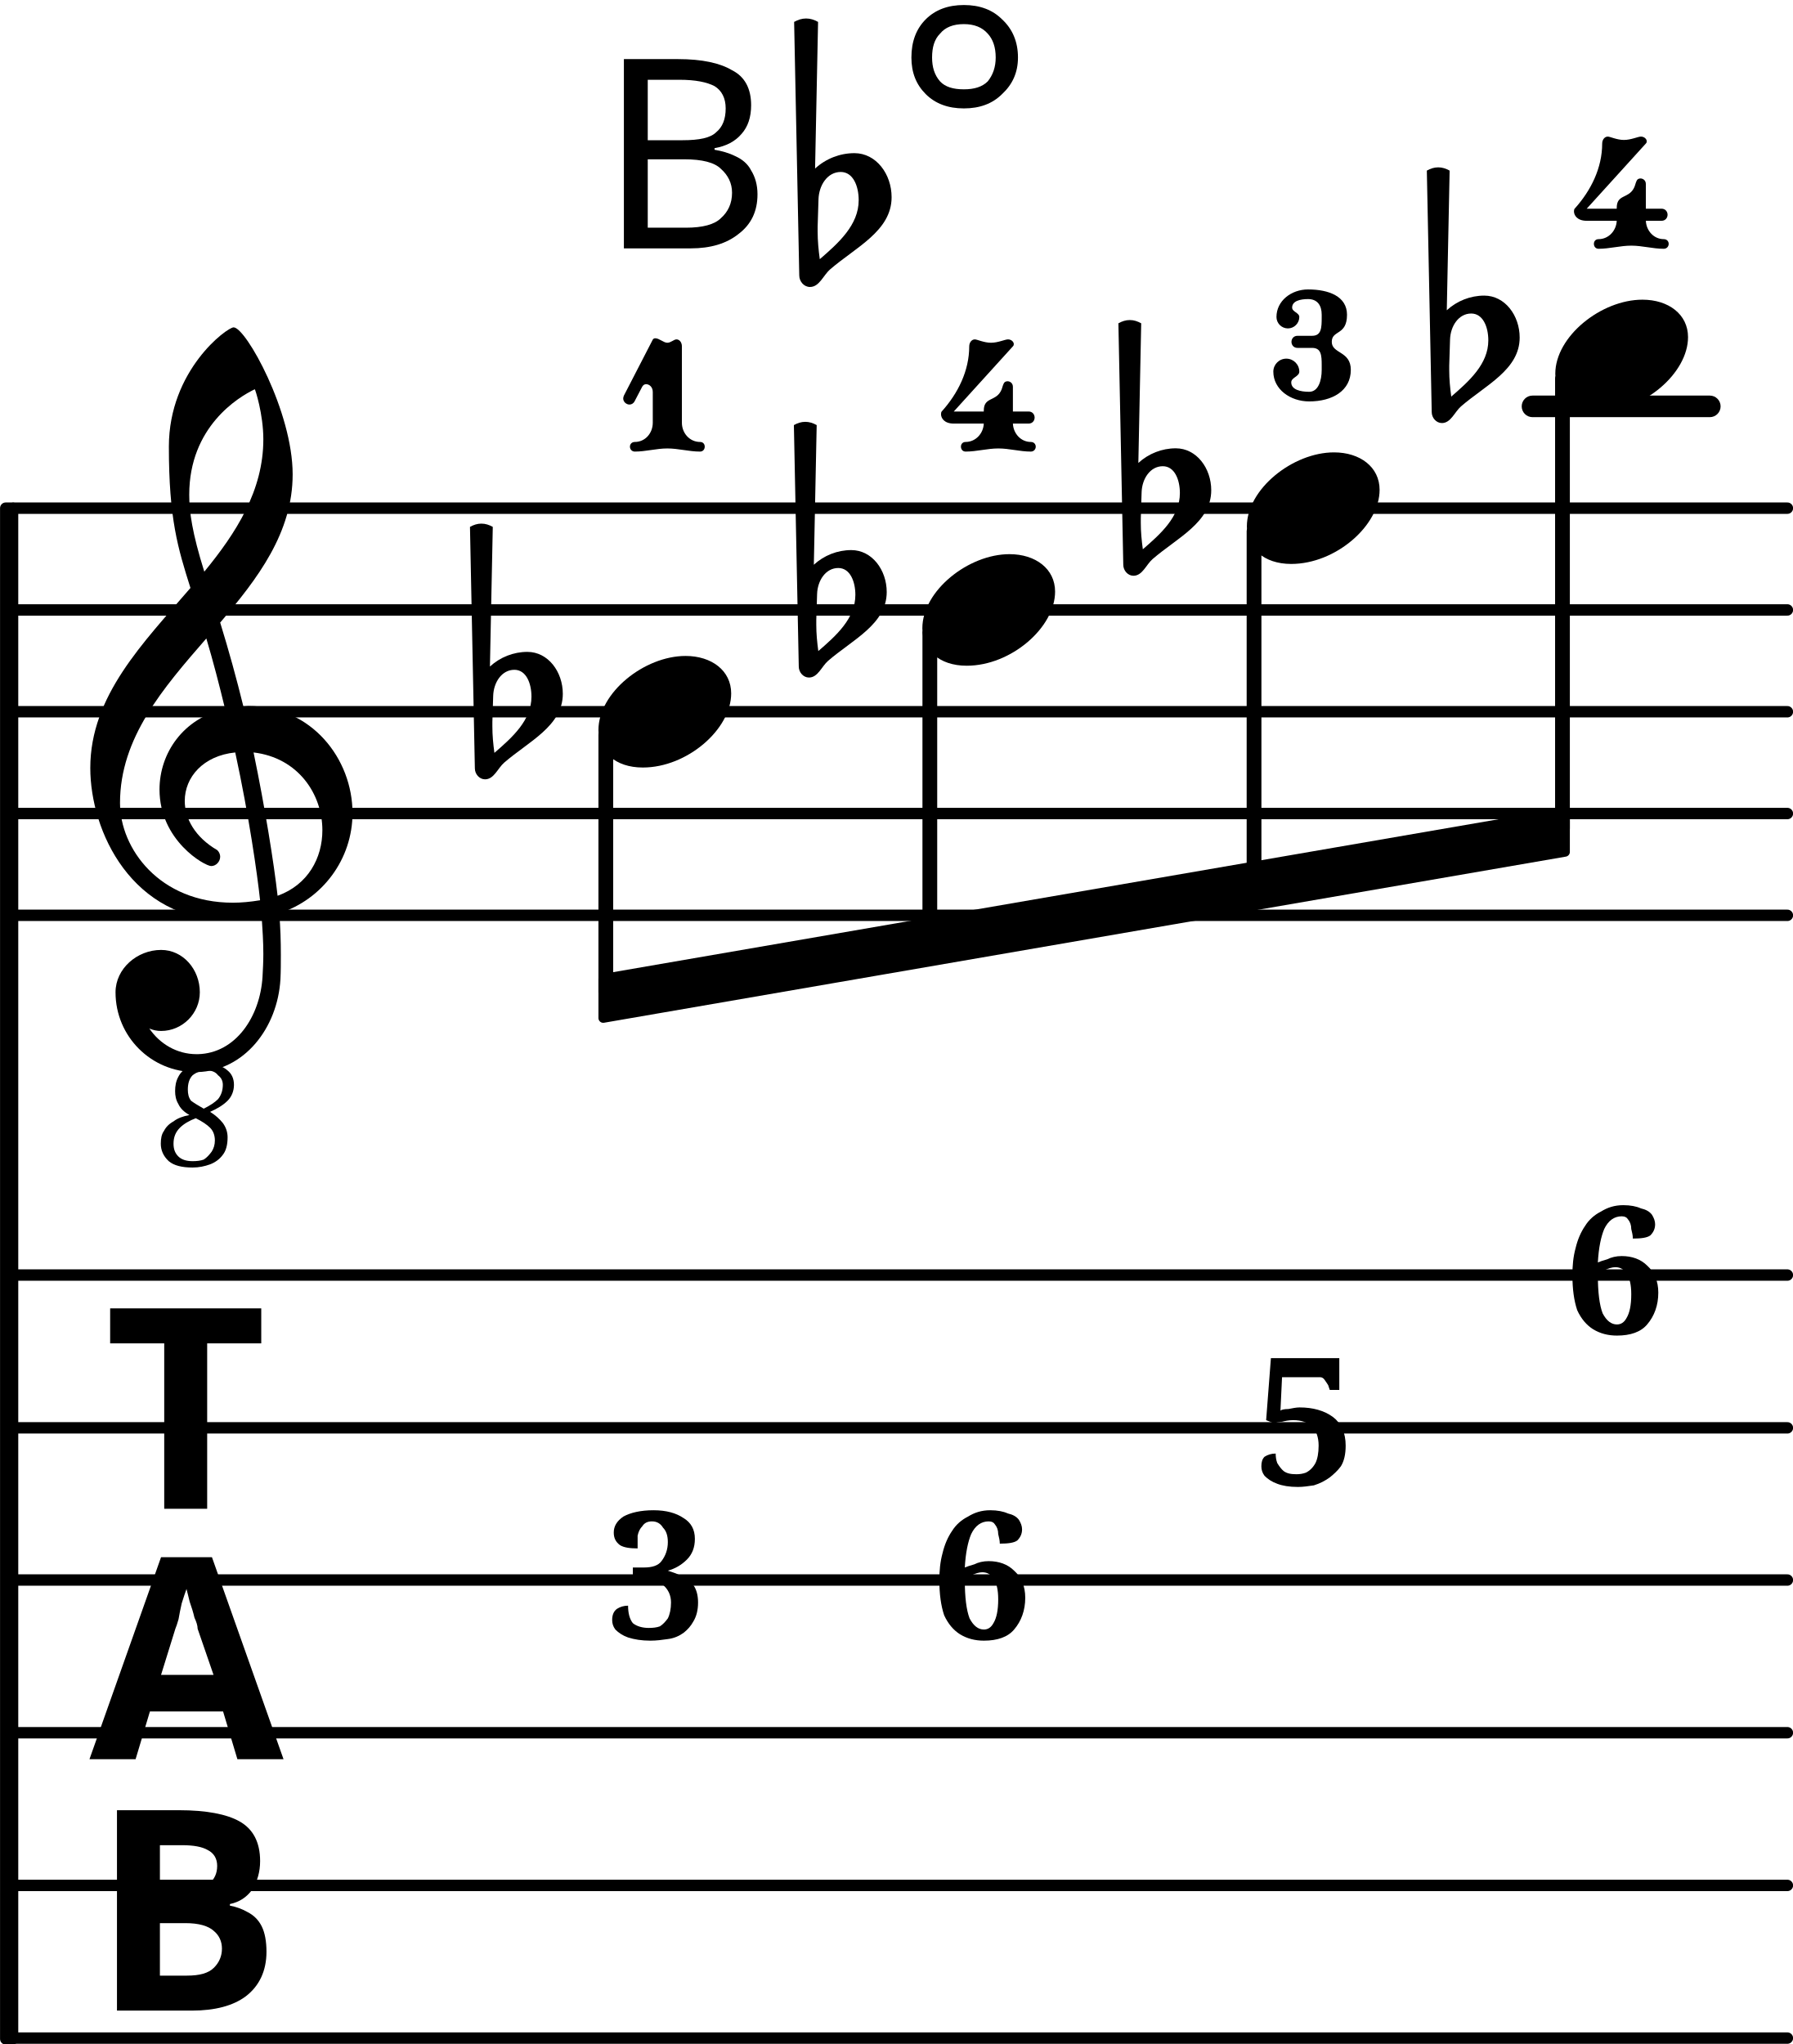
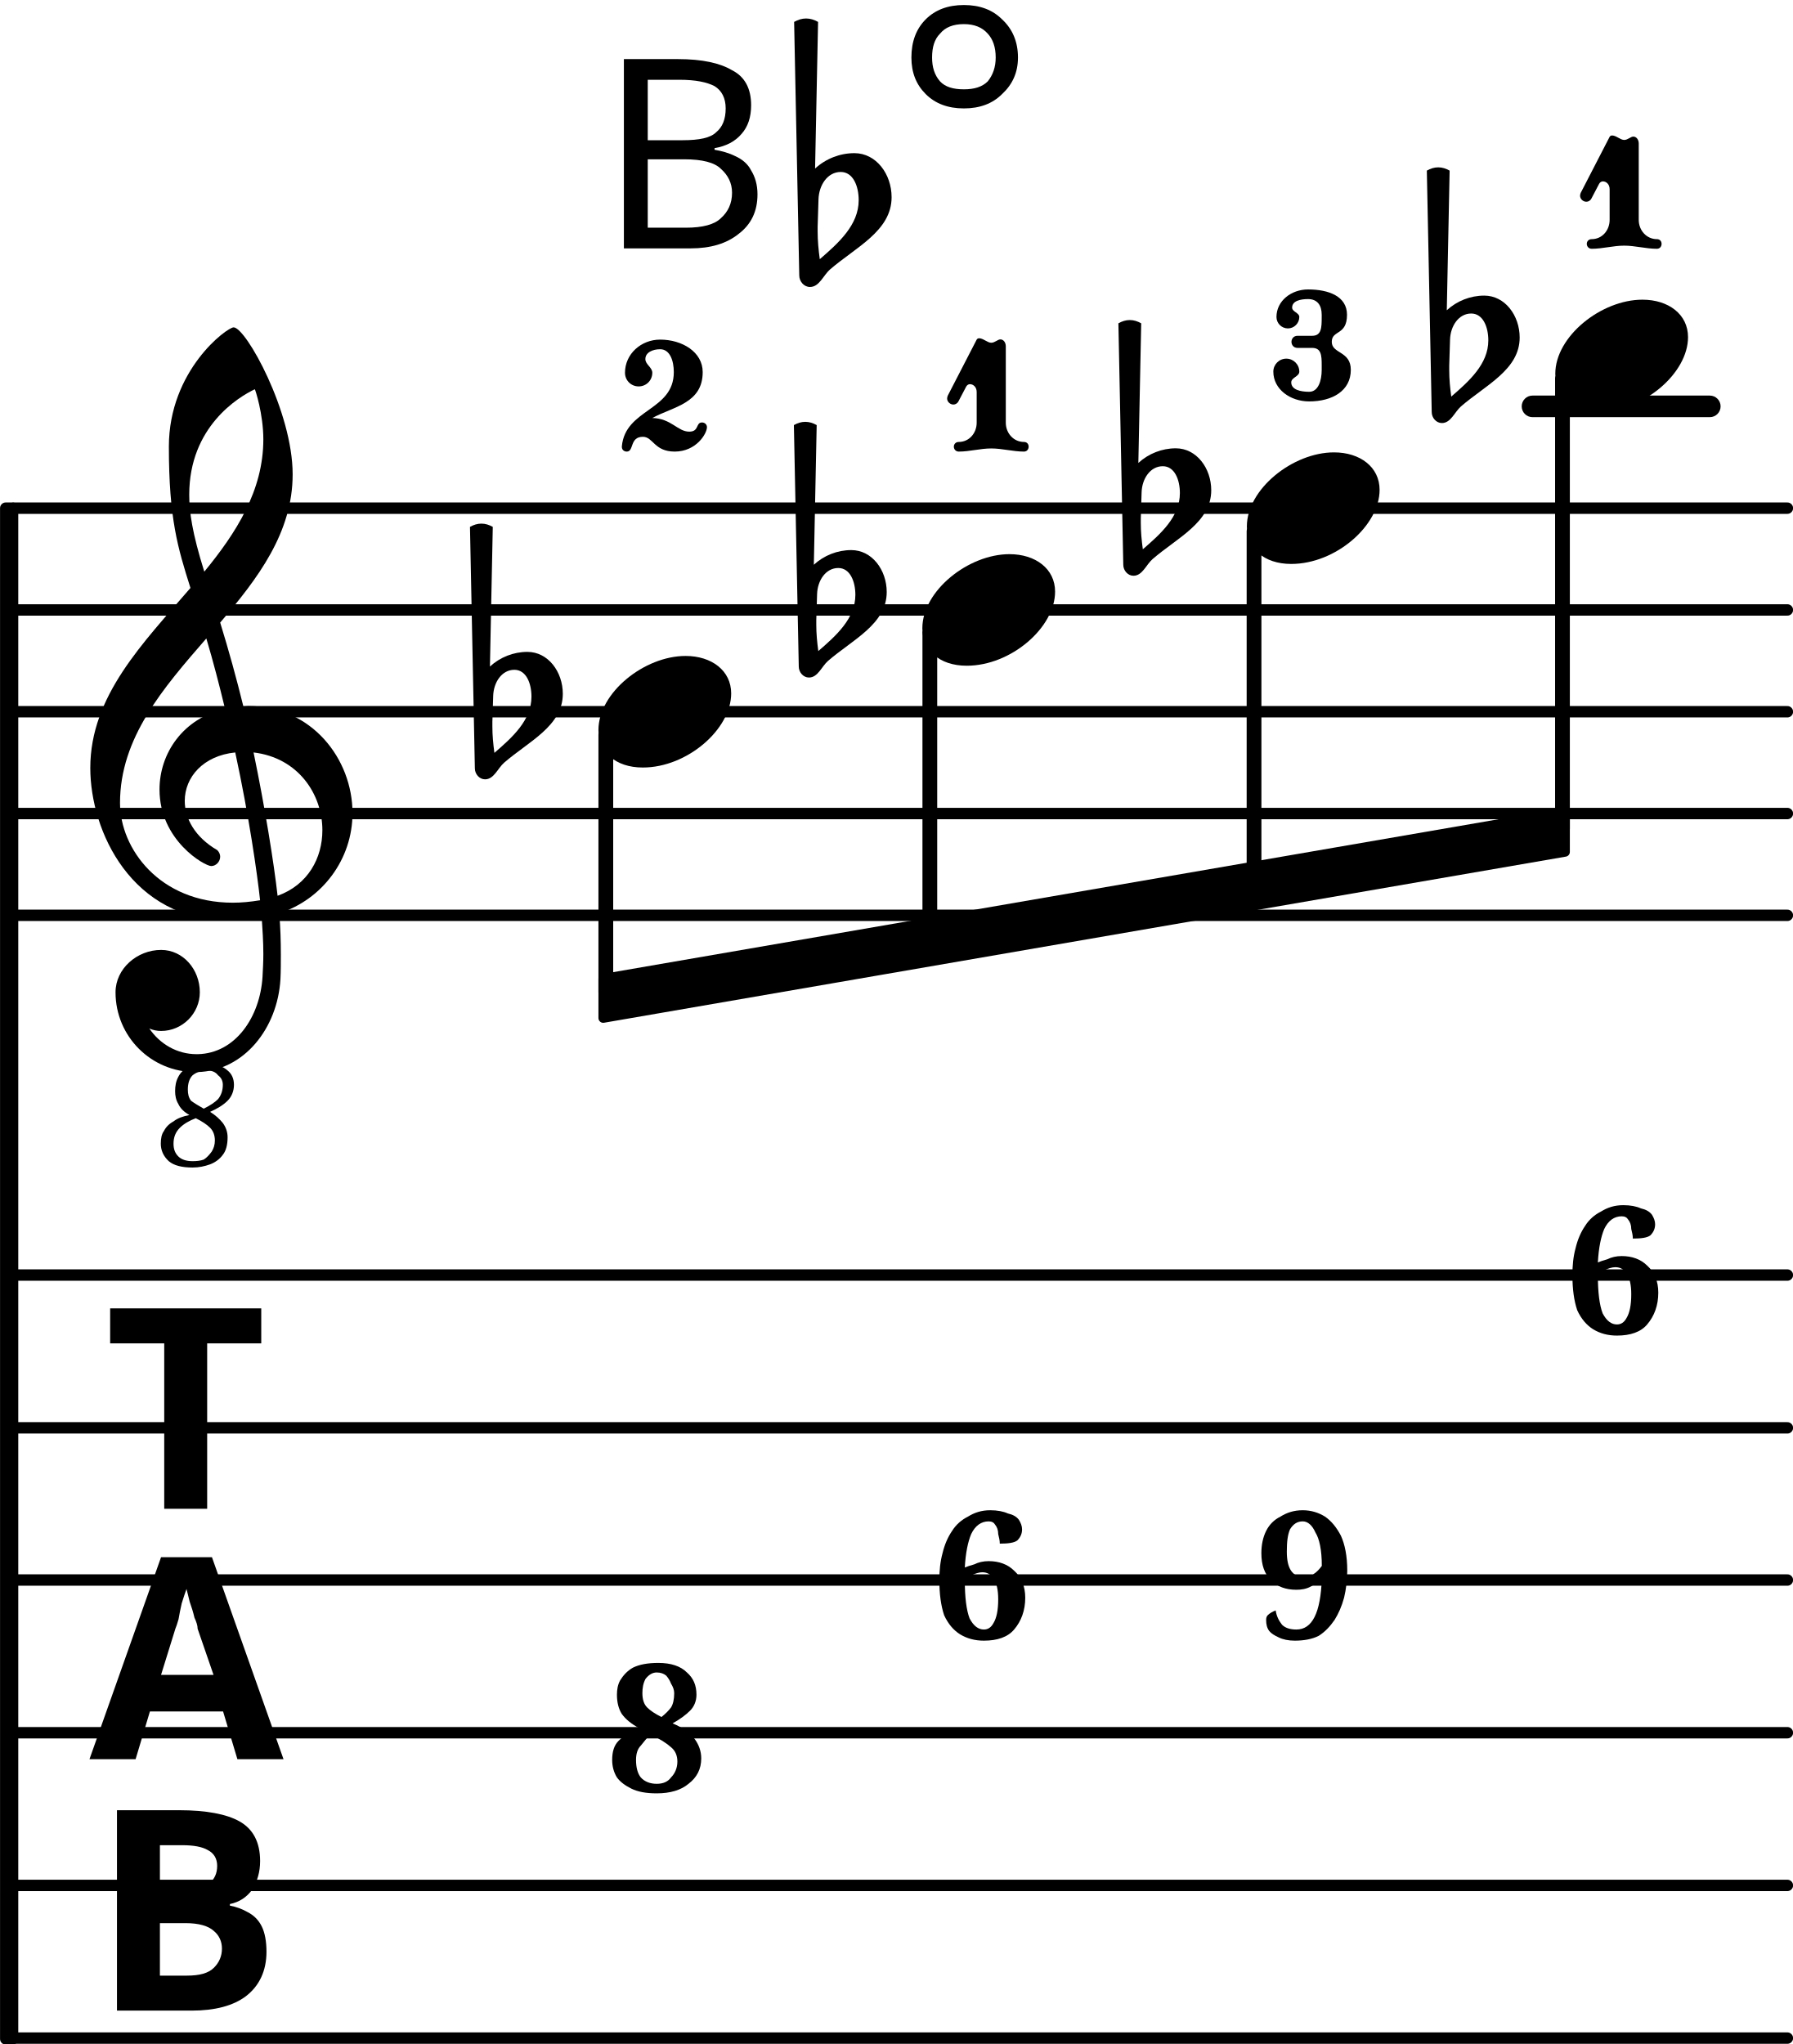
<svg xmlns="http://www.w3.org/2000/svg" preserveAspectRatio="xMidYMid meet" viewBox="-0.079 -4.552 17.61 20.08">
  <g transform="translate(0, -0.5599)">
    <rect x="14.87" y="-0.106" width="1.954" height="0.212" ry="0.106" fill="currentColor" />
  </g>
  <g transform="translate(0, 4.44)">
    <line stroke-linejoin="round" stroke-linecap="round" stroke-width="0.112" stroke="currentColor" x1="0.056" y1="0" x2="17.48" y2="0" />
  </g>
  <g transform="translate(0, 3.44)">
    <line stroke-linejoin="round" stroke-linecap="round" stroke-width="0.112" stroke="currentColor" x1="0.056" y1="0" x2="17.48" y2="0" />
  </g>
  <g transform="translate(0, 2.44)">
    <line stroke-linejoin="round" stroke-linecap="round" stroke-width="0.112" stroke="currentColor" x1="0.056" y1="0" x2="17.48" y2="0" />
  </g>
  <g transform="translate(0, 1.44)">
    <line stroke-linejoin="round" stroke-linecap="round" stroke-width="0.112" stroke="currentColor" x1="0.056" y1="0" x2="17.48" y2="0" />
  </g>
  <g transform="translate(0, 0.4401)">
    <line stroke-linejoin="round" stroke-linecap="round" stroke-width="0.112" stroke="currentColor" x1="0.056" y1="0" x2="17.48" y2="0" />
  </g>
  <g transform="translate(0, 15.47)">
    <line stroke-linejoin="round" stroke-linecap="round" stroke-width="0.112" stroke="currentColor" x1="0.056" y1="0" x2="17.48" y2="0" />
  </g>
  <g transform="translate(0, 13.97)">
    <line stroke-linejoin="round" stroke-linecap="round" stroke-width="0.112" stroke="currentColor" x1="0.056" y1="0" x2="17.48" y2="0" />
  </g>
  <g transform="translate(0, 12.47)">
    <line stroke-linejoin="round" stroke-linecap="round" stroke-width="0.112" stroke="currentColor" x1="0.056" y1="0" x2="17.48" y2="0" />
  </g>
  <g transform="translate(0, 10.97)">
    <line stroke-linejoin="round" stroke-linecap="round" stroke-width="0.112" stroke="currentColor" x1="0.056" y1="0" x2="17.48" y2="0" />
  </g>
  <g transform="translate(0, 9.475)">
    <line stroke-linejoin="round" stroke-linecap="round" stroke-width="0.112" stroke="currentColor" x1="0.056" y1="0" x2="17.48" y2="0" />
  </g>
  <g transform="translate(0, 7.974)">
    <line stroke-linejoin="round" stroke-linecap="round" stroke-width="0.112" stroke="currentColor" x1="0.056" y1="0" x2="17.48" y2="0" />
  </g>
  <g transform="translate(5.8, 5.256)">
    <polygon stroke-linejoin="round" stroke-linecap="round" stroke-width="0.094" fill="currentColor" stroke="currentColor" points="9.496 -1.825 9.496 -1.439 0.047 0.193 0.047 -0.193" />
  </g>
  <g transform="translate(5.8, -2.112)">
    <text font-family="sans" font-size="2.616" text-anchor="start" fill="currentColor">
      <tspan>B</tspan>
    </text>
  </g>
  <g transform="translate(7.84, -2.43)">
    <path transform="scale(0.0042, -0.0042)" d="M29 39l-2 -64v-11c0 -22 2 -43 5 -65c44 38 91 80 91 138c0 33 -13 66 -42 66c-31 0 -51 -31 -52 -64zM-28 454c9 5 18 8 28 8s19 -3 28 -8l-7 -343c25 23 58 36 92 36c51 0 87 -49 87 -103c0 -79 -84 -117 -144 -169c-16 -14 -25 -41 -47 -41c-14 0 -25 13 -25 27z" fill="currentColor" />
  </g>
  <g transform="translate(8.687, -2.112)">
    <text font-family="sans" font-size="3.296" text-anchor="start" fill="currentColor">
      <tspan>°</tspan>
    </text>
  </g>
  <g transform="translate(5.8, 2.44)">
    <path transform="scale(0.004, -0.004)" d="M0 -45c0 92 113 182 214 182c64 0 112 -36 112 -92c0 -88 -108 -182 -217 -182c-68 0 -109 39 -109 92z" fill="currentColor" />
  </g>
-   <g transform="translate(6.05, -0.1157)">
-     <path transform="scale(0.0022, -0.0022)" d="M194 486c16 0 29 15 41 15c13 0 24 -13 24 -31v-341c0 -47 35 -86 81 -86c14 0 21 -10 21 -21s-7 -22 -21 -22c-49 0 -97 14 -146 14s-96 -14 -145 -14c-14 0 -22 11 -22 22s8 21 22 21c46 0 80 39 80 86v137c0 23 -16 35 -30 35c-7 0 -13 -4 -17 -11l-34 -65 c-5 -10 -14 -15 -23 -15c-14 0 -28 12 -28 27c0 4 1 8 3 13l129 250c2 4 7 6 11 6c18 0 37 -20 54 -20z" fill="currentColor" />
+   <g transform="translate(6.03, -0.1157)">
+     <path transform="scale(0.0022, -0.0022)" d="M94 66c-60 0 -39 -66 -72 -66c-11 0 -22 7 -22 21v2c15 169 232 158 232 332c0 50 -17 102 -61 102c-33 0 -66 -14 -66 -44c0 -24 31 -37 31 -61c0 -34 -27 -61 -61 -61s-61 27 -61 61c0 84 72 148 157 148c98 0 190 -55 190 -145c0 -140 -131 -154 -225 -205 c85 -2 113 -61 165 -61c45 0 28 41 57 41c11 0 22 -8 22 -21c0 -29 -48 -109 -144 -109c-92 0 -96 66 -142 66z" fill="currentColor" />
  </g>
  <g transform="translate(0.8, 3.44)">
    <path transform="scale(0.004, -0.004)" d="M265 -635h-5c-108 0 -196 87 -196 196c0 58 53 104 112 104c54 0 95 -48 95 -104c0 -52 -43 -95 -95 -95c-10 0 -20 2 -29 6c26 -38 68 -63 116 -63h3zM403 150c28 -135 50 -272 59 -352c75 27 110 93 110 161c0 88 -59 178 -169 191zM75 26c0 -112 97 -245 277 -245 c21 0 43 2 67 6c-7 65 -27 206 -61 363c-79 -8 -124 -61 -124 -119c0 -43 25 -89 80 -121c5 -5 7 -11 7 -16c0 -12 -10 -23 -22 -23c-16 0 -127 63 -127 188c0 89 58 175 161 198c-14 58 -29 116 -46 173c-106 -122 -212 -244 -212 -404zM354 1194c30 0 145 -207 145 -361 c0 -143 -85 -255 -178 -364c21 -68 40 -137 57 -206c4 0 8 1 12 1c156 0 256 -130 256 -263c0 -113 -74 -212 -180 -246c3 -34 4 -68 4 -102c0 -20 0 -40 -1 -60c-7 -120 -89 -225 -204 -228l1 44c93 2 153 92 159 190c1 19 2 37 2 56c0 30 -2 60 -4 90 c-28 -5 -54 -8 -79 -8c-240 0 -342 219 -342 375c0 177 130 307 246 442c-31 98 -53 170 -53 347c0 188 143 293 159 293zM427 919c0 62 -20 123 -21 123c-40 -19 -161 -92 -161 -259c0 -42 7 -93 37 -189c78 95 145 199 145 325z" fill="currentColor" />
  </g>
  <g transform="translate(1.485, 6.902)">
    <text font-family="serif" font-style="italic" font-size="1.386" text-anchor="start" fill="currentColor">
      <tspan>8</tspan>
    </text>
  </g>
-   <g transform="translate(5.888, 11.55)">
+   <g transform="translate(5.888, 13.05)">
    <text font-family="serif" font-weight="bold" font-size="1.746" text-anchor="start" fill="currentColor">
-       <tspan>3</tspan>
+       <tspan>8</tspan>
    </text>
  </g>
  <g transform="translate(0.9406, 10.27)">
    <text font-family="sans" font-weight="bold" font-size="2.772" text-anchor="start" fill="currentColor">
      <tspan>T</tspan>
    </text>
  </g>
  <g transform="translate(0.8, 12.73)">
    <text font-family="sans" font-weight="bold" font-size="2.772" text-anchor="start" fill="currentColor">
      <tspan>A</tspan>
    </text>
  </g>
  <g transform="translate(0.8201, 15.2)">
    <text font-family="sans" font-weight="bold" font-size="2.772" text-anchor="start" fill="currentColor">
      <tspan>B</tspan>
    </text>
  </g>
  <g transform="translate(5.872, 2.44)">
    <rect x="-0.072" y="0.179" width="0.145" height="2.624" ry="0.047" fill="currentColor" />
  </g>
  <g transform="translate(4.65, 2.44)">
    <path transform="scale(0.004, -0.004)" d="M29 39l-2 -64v-11c0 -22 2 -43 5 -65c44 38 91 80 91 138c0 33 -13 66 -42 66c-31 0 -51 -31 -52 -64zM-28 454c9 5 18 8 28 8s19 -3 28 -8l-7 -343c25 23 58 36 92 36c51 0 87 -49 87 -103c0 -79 -84 -117 -144 -169c-16 -14 -25 -41 -47 -41c-14 0 -25 13 -25 27z" fill="currentColor" />
  </g>
  <g transform="translate(8.982, 1.44)">
    <path transform="scale(0.004, -0.004)" d="M0 -45c0 92 113 182 214 182c64 0 112 -36 112 -92c0 -88 -108 -182 -217 -182c-68 0 -109 39 -109 92z" fill="currentColor" />
  </g>
-   <g transform="translate(9.172, -0.1157)">
-     <path transform="scale(0.0022, -0.0022)" d="M148 501c10 0 41 -15 72 -15c32 0 63 15 76 15c15 0 26 -11 26 -21c0 -4 -1 -7 -4 -10l-264 -291h134v4c0 60 50 41 75 85c7 11 8 24 14 36c3 7 10 10 17 10c11 0 24 -8 24 -25v-110h70c18 0 27 -14 27 -27s-9 -27 -27 -27h-70c2 -45 36 -82 80 -82c14 0 22 -10 22 -21 s-8 -22 -22 -22c-49 0 -96 14 -145 14s-97 -14 -146 -14c-14 0 -21 11 -21 22s7 21 21 21c44 0 79 37 81 82h-134c-43 0 -57 25 -57 42c0 5 1 10 3 12c73 81 123 182 123 291c0 17 11 31 25 31z" fill="currentColor" />
+   <g transform="translate(9.232, -0.1157)">
+     <path transform="scale(0.0022, -0.0022)" d="M194 486c16 0 29 15 41 15c13 0 24 -13 24 -31v-341c0 -47 35 -86 81 -86c14 0 21 -10 21 -21s-7 -22 -21 -22c-49 0 -97 14 -146 14s-96 -14 -145 -14c-14 0 -22 11 -22 22s8 21 22 21c46 0 80 39 80 86v137c0 23 -16 35 -30 35c-7 0 -13 -4 -17 -11l-34 -65 c-5 -10 -14 -15 -23 -15c-14 0 -28 12 -28 27c0 4 1 8 3 13l129 250c2 4 7 6 11 6c18 0 37 -20 54 -20z" fill="currentColor" />
  </g>
  <g transform="translate(9.071, 11.55)">
    <text font-family="serif" font-weight="bold" font-size="1.746" text-anchor="start" fill="currentColor">
      <tspan>6</tspan>
    </text>
  </g>
  <g transform="translate(9.055, 2.44)">
    <rect x="-0.072" y="-0.821" width="0.145" height="3.08" ry="0.047" fill="currentColor" />
  </g>
  <g transform="translate(7.832, 1.44)">
    <path transform="scale(0.004, -0.004)" d="M29 39l-2 -64v-11c0 -22 2 -43 5 -65c44 38 91 80 91 138c0 33 -13 66 -42 66c-31 0 -51 -31 -52 -64zM-28 454c9 5 18 8 28 8s19 -3 28 -8l-7 -343c25 23 58 36 92 36c51 0 87 -49 87 -103c0 -79 -84 -117 -144 -169c-16 -14 -25 -41 -47 -41c-14 0 -25 13 -25 27z" fill="currentColor" />
  </g>
  <g transform="translate(12.17, 0.4401)">
    <path transform="scale(0.004, -0.004)" d="M0 -45c0 92 113 182 214 182c64 0 112 -36 112 -92c0 -88 -108 -182 -217 -182c-68 0 -109 39 -109 92z" fill="currentColor" />
  </g>
  <g transform="translate(12.43, -0.6085)">
    <path transform="scale(0.0022, -0.0022)" d="M261 266c0 -54 85 -40 85 -125c0 -94 -83 -141 -186 -141c-84 0 -160 54 -160 133c0 32 26 58 58 58s58 -26 58 -58c0 -22 -36 -26 -36 -48c0 -33 42 -42 80 -42c41 0 56 50 56 98v21c0 44 -2 77 -43 77h-65c-18 0 -27 14 -27 27s9 27 27 27h65c42 0 43 36 43 83v11 c0 43 -20 70 -61 70c-34 0 -71 -8 -71 -38c0 -19 32 -23 32 -42c0 -28 -23 -51 -51 -51s-51 23 -51 51c0 72 66 123 141 123c93 0 174 -31 174 -113c0 -94 -68 -67 -68 -121z" fill="currentColor" />
  </g>
-   <g transform="translate(12.25, 10.04)">
+   <g transform="translate(12.25, 11.55)">
    <text font-family="serif" font-weight="bold" font-size="1.746" text-anchor="start" fill="currentColor">
-       <tspan>5</tspan>
+       <tspan>9</tspan>
    </text>
  </g>
  <g transform="translate(12.24, 2.44)">
    <rect x="-0.072" y="-1.821" width="0.145" height="3.536" ry="0.047" fill="currentColor" />
  </g>
  <g transform="translate(11.02, 0.4401)">
    <path transform="scale(0.004, -0.004)" d="M29 39l-2 -64v-11c0 -22 2 -43 5 -65c44 38 91 80 91 138c0 33 -13 66 -42 66c-31 0 -51 -31 -52 -64zM-28 454c9 5 18 8 28 8s19 -3 28 -8l-7 -343c25 23 58 36 92 36c51 0 87 -49 87 -103c0 -79 -84 -117 -144 -169c-16 -14 -25 -41 -47 -41c-14 0 -25 13 -25 27z" fill="currentColor" />
  </g>
  <g transform="translate(15.2, -1.06)">
    <path transform="scale(0.004, -0.004)" d="M0 -45c0 92 113 182 214 182c64 0 112 -36 112 -92c0 -88 -108 -182 -217 -182c-68 0 -109 39 -109 92z" fill="currentColor" />
  </g>
-   <g transform="translate(15.39, -2.108)">
-     <path transform="scale(0.0022, -0.0022)" d="M148 501c10 0 41 -15 72 -15c32 0 63 15 76 15c15 0 26 -11 26 -21c0 -4 -1 -7 -4 -10l-264 -291h134v4c0 60 50 41 75 85c7 11 8 24 14 36c3 7 10 10 17 10c11 0 24 -8 24 -25v-110h70c18 0 27 -14 27 -27s-9 -27 -27 -27h-70c2 -45 36 -82 80 -82c14 0 22 -10 22 -21 s-8 -22 -22 -22c-49 0 -96 14 -145 14s-97 -14 -146 -14c-14 0 -21 11 -21 22s7 21 21 21c44 0 79 37 81 82h-134c-43 0 -57 25 -57 42c0 5 1 10 3 12c73 81 123 182 123 291c0 17 11 31 25 31z" fill="currentColor" />
+   <g transform="translate(15.45, -2.108)">
+     <path transform="scale(0.0022, -0.0022)" d="M194 486c16 0 29 15 41 15c13 0 24 -13 24 -31v-341c0 -47 35 -86 81 -86c14 0 21 -10 21 -21s-7 -22 -21 -22c-49 0 -97 14 -146 14s-96 -14 -145 -14c-14 0 -22 11 -22 22s8 21 22 21c46 0 80 39 80 86v137c0 23 -16 35 -30 35c-7 0 -13 -4 -17 -11l-34 -65 c-5 -10 -14 -15 -23 -15c-14 0 -28 12 -28 27c0 4 1 8 3 13l129 250c2 4 7 6 11 6c18 0 37 -20 54 -20z" fill="currentColor" />
  </g>
  <g transform="translate(15.29, 8.553)">
    <text font-family="serif" font-weight="bold" font-size="1.746" text-anchor="start" fill="currentColor">
      <tspan>6</tspan>
    </text>
  </g>
  <g transform="translate(15.27, 2.44)">
    <rect x="-0.072" y="-3.321" width="0.145" height="4.517" ry="0.047" fill="currentColor" />
  </g>
  <g transform="translate(14.05, -1.06)">
    <path transform="scale(0.004, -0.004)" d="M29 39l-2 -64v-11c0 -22 2 -43 5 -65c44 38 91 80 91 138c0 33 -13 66 -42 66c-31 0 -51 -31 -52 -64zM-28 454c9 5 18 8 28 8s19 -3 28 -8l-7 -343c25 23 58 36 92 36c51 0 87 -49 87 -103c0 -79 -84 -117 -144 -169c-16 -14 -25 -41 -47 -41c-14 0 -25 13 -25 27z" fill="currentColor" />
  </g>
  <g transform="translate(-0.0786, 7.957)">
    <rect x="0" y="-7.573" width="0.179" height="15.15" ry="0.056" fill="currentColor" />
  </g>
</svg>
